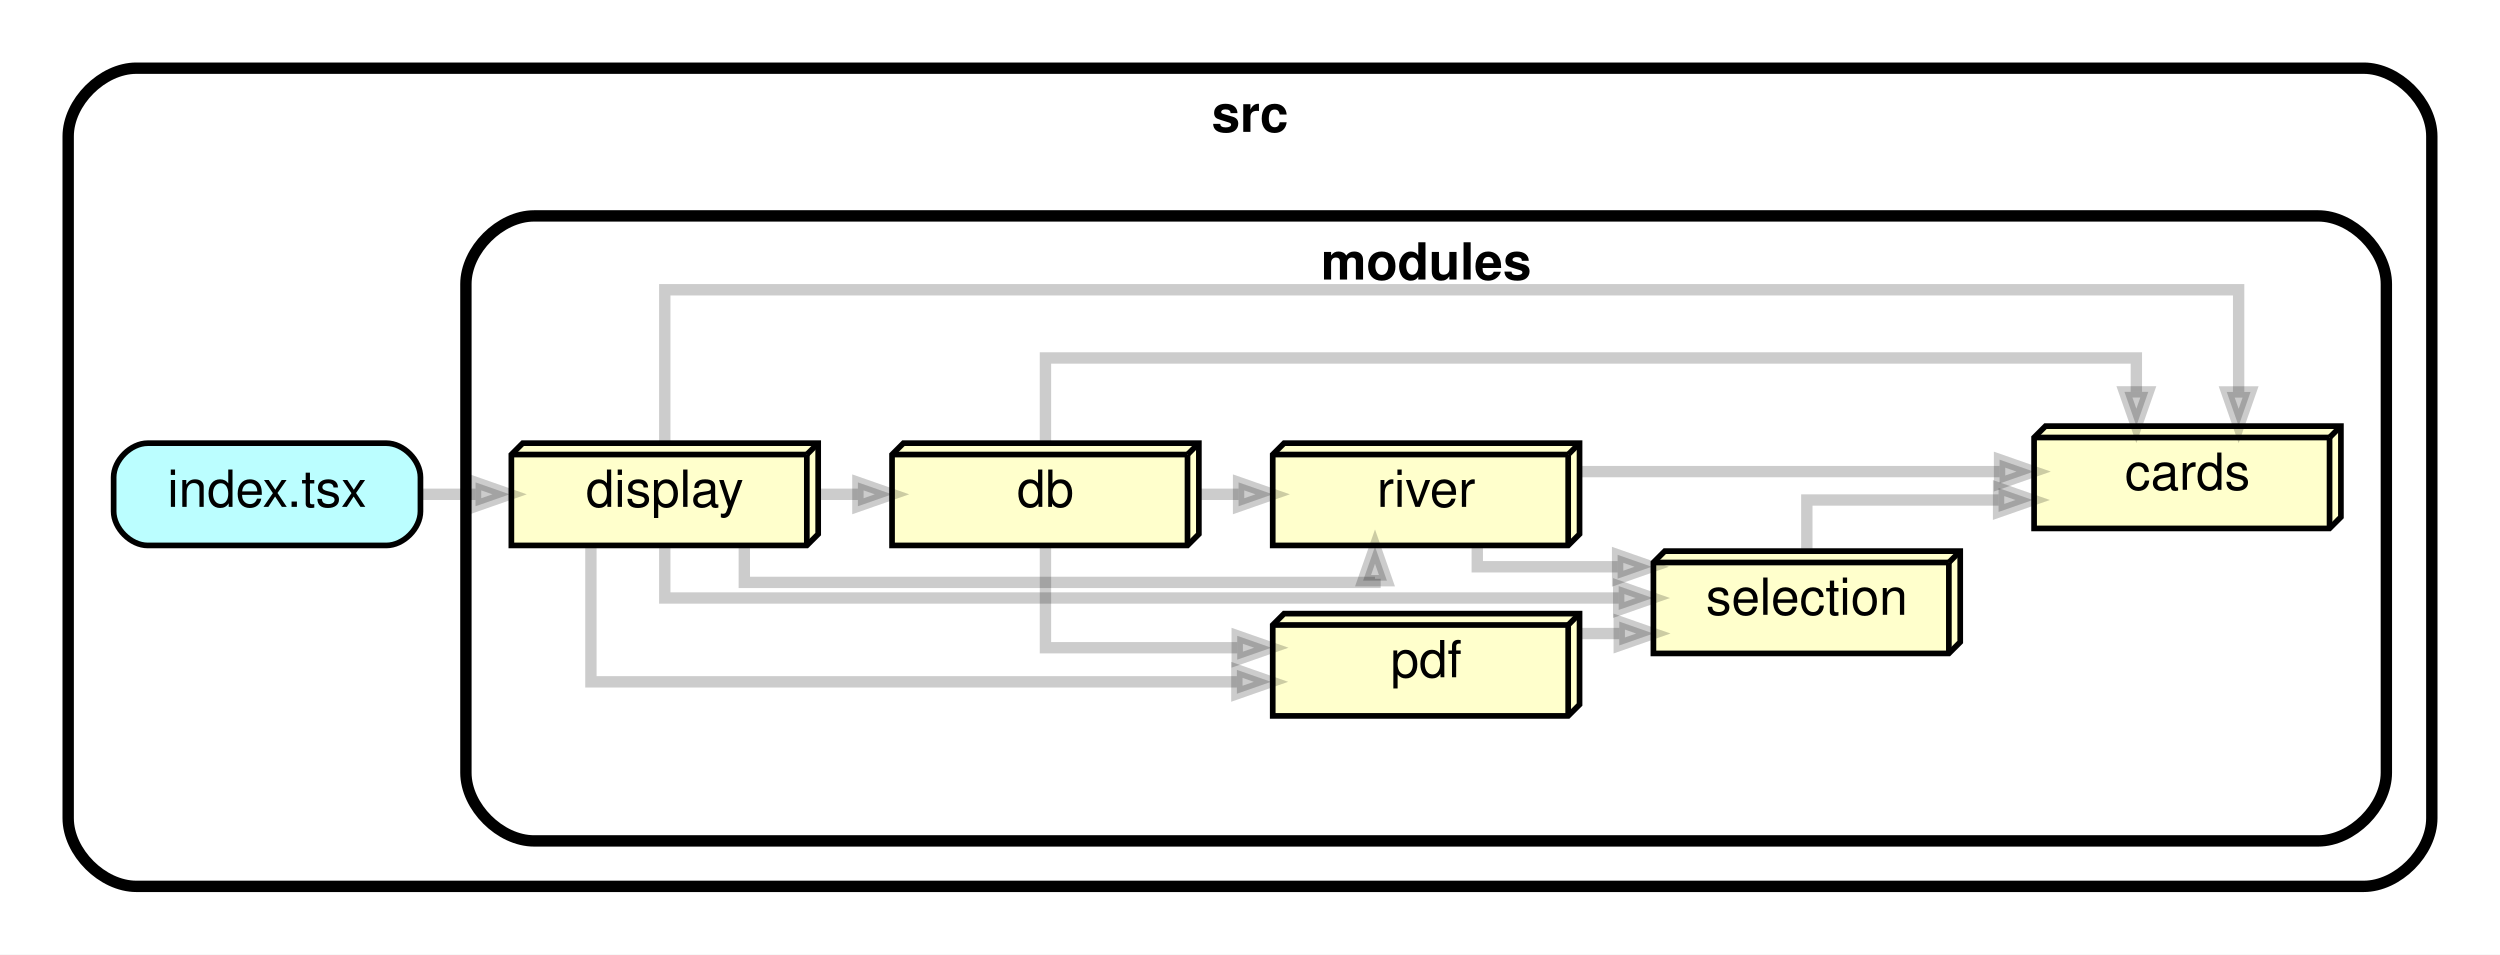
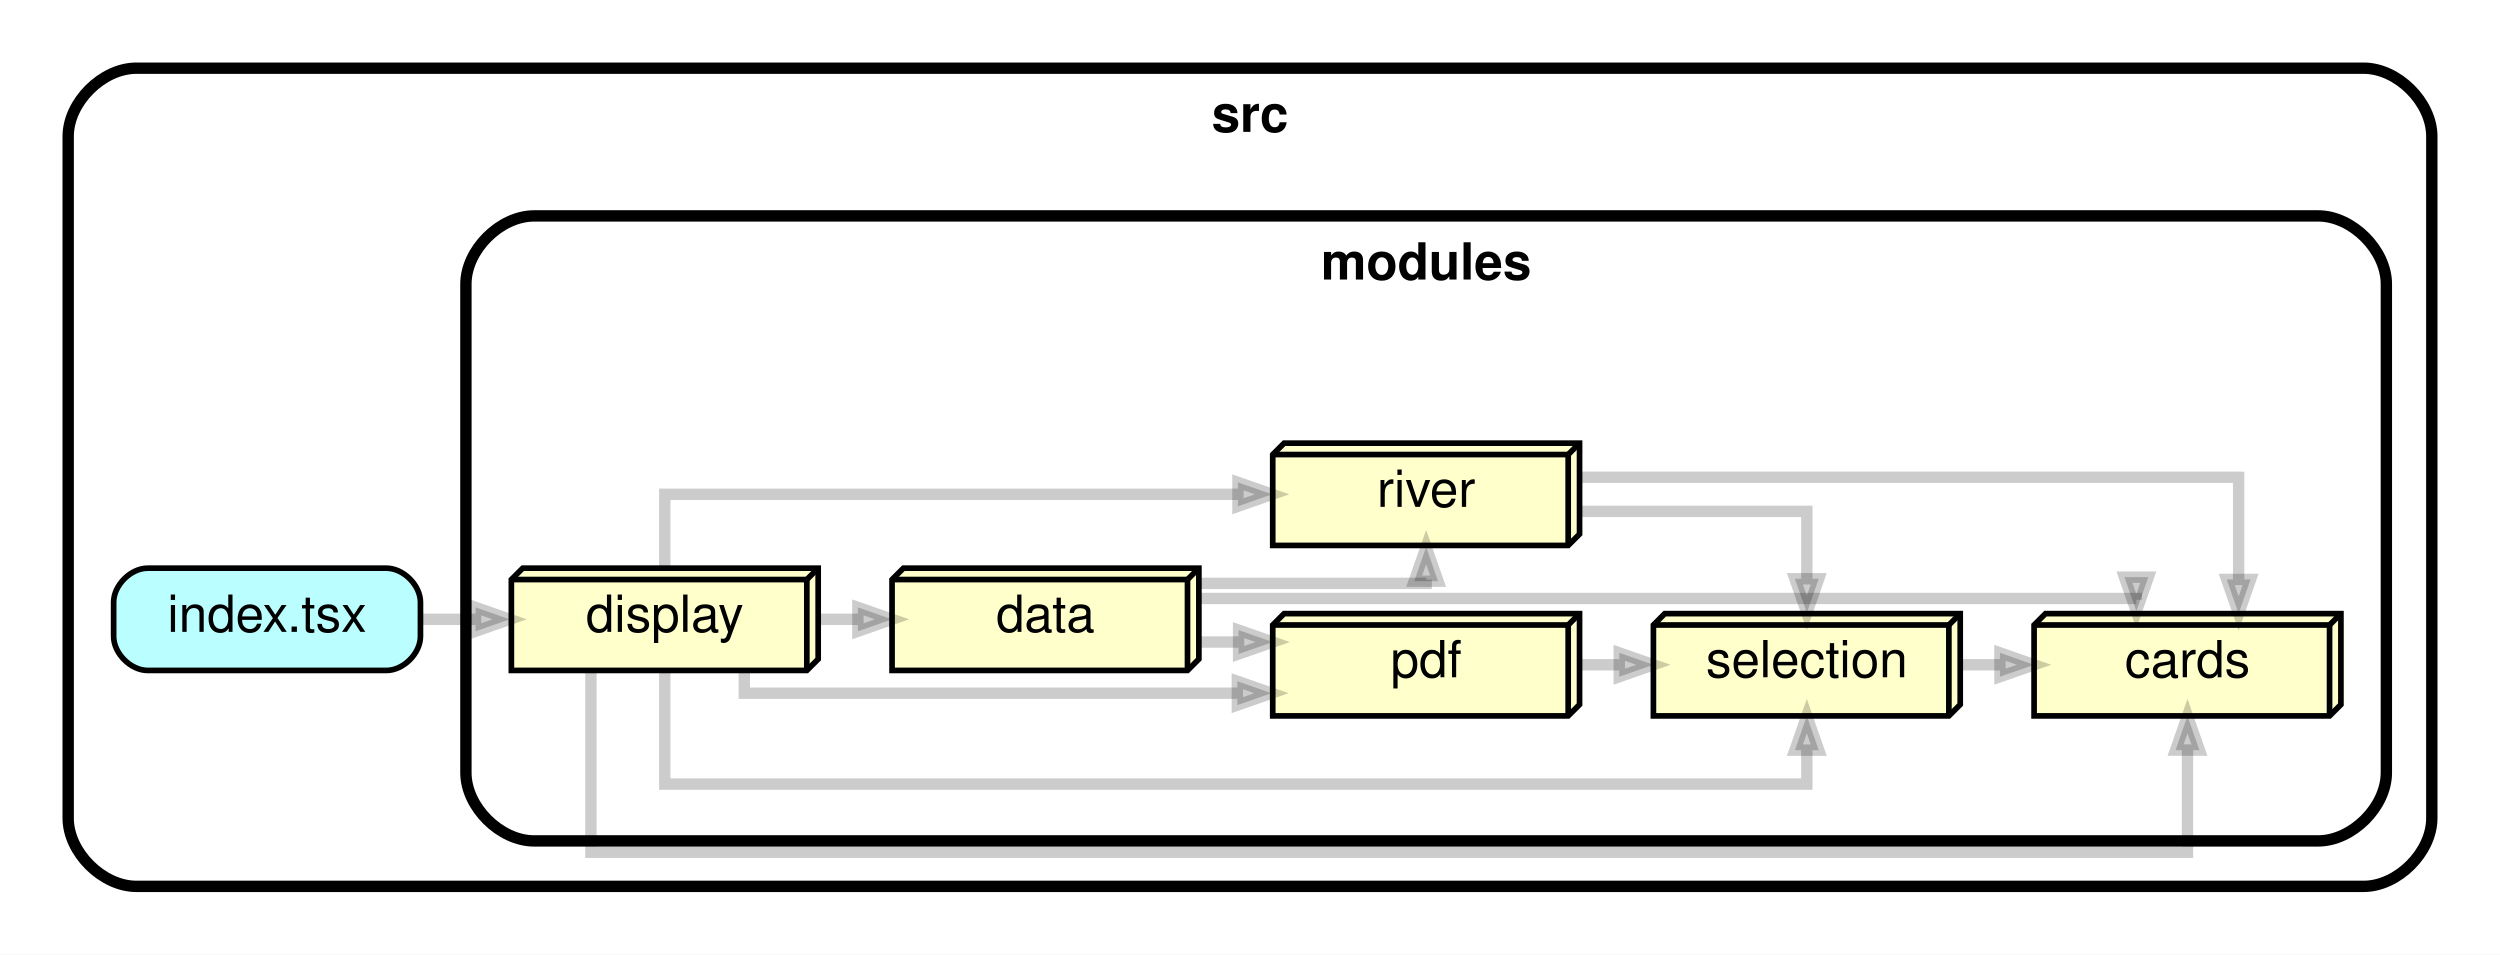
<svg xmlns="http://www.w3.org/2000/svg" xmlns:xlink="http://www.w3.org/1999/xlink" width="440pt" height="168pt" viewBox="0.00 0.00 440.00 168.00">
  <g id="graph0" class="graph" transform="scale(1 1) rotate(0) translate(4 164)">
    <polygon fill="white" stroke="transparent" points="-4,4 -4,-164 436,-164 436,4 -4,4" />
    <g id="clust1" class="cluster">
      <path fill="#ffffff" stroke="black" stroke-width="2" d="M20,-8C20,-8 412,-8 412,-8 418,-8 424,-14 424,-20 424,-20 424,-140 424,-140 424,-146 418,-152 412,-152 412,-152 20,-152 20,-152 14,-152 8,-146 8,-140 8,-140 8,-20 8,-20 8,-14 14,-8 20,-8" />
      <text text-anchor="middle" x="216" y="-140.8" font-family="Helvetica,sans-Serif" font-weight="bold" font-size="9.00">src</text>
    </g>
    <g id="clust2" class="cluster">
      <path fill="#ffffff" stroke="black" stroke-width="2" d="M90,-16C90,-16 404,-16 404,-16 410,-16 416,-22 416,-28 416,-28 416,-114 416,-114 416,-120 410,-126 404,-126 404,-126 90,-126 90,-126 84,-126 78,-120 78,-114 78,-114 78,-28 78,-28 78,-22 84,-16 90,-16" />
      <text text-anchor="middle" x="247" y="-114.8" font-family="Helvetica,sans-Serif" font-weight="bold" font-size="9.00">modules</text>
    </g>
    <g id="node1" class="node">
      <g id="a_node1">
        <a xlink:href="src/index.tsx" xlink:title="index.tsx">
-           <path fill="#bbfeff" stroke="black" d="M64,-86C64,-86 22,-86 22,-86 19,-86 16,-83 16,-80 16,-80 16,-74 16,-74 16,-71 19,-68 22,-68 22,-68 64,-68 64,-68 67,-68 70,-71 70,-74 70,-74 70,-80 70,-80 70,-83 67,-86 64,-86" />
-           <text text-anchor="middle" x="43" y="-74.8" font-family="Helvetica,sans-Serif" font-size="9.00">index.tsx</text>
+           <path fill="#bbfeff" stroke="black" d="M64,-64C64,-64 22,-64 22,-64 19,-64 16,-61 16,-58 16,-58 16,-52 16,-52 16,-49 19,-46 22,-46 22,-46 64,-46 64,-46 67,-46 70,-49 70,-52 70,-52 70,-58 70,-58 70,-61 67,-64 64,-64" />
+           <text text-anchor="middle" x="43" y="-52.8" font-family="Helvetica,sans-Serif" font-size="9.00">index.tsx</text>
        </a>
      </g>
    </g>
    <g id="node2" class="node">
      <g id="a_node2">
        <a xlink:href="src/modules/display" xlink:title="display">
-           <polygon fill="#ffffcc" stroke="black" points="140,-86 88,-86 86,-84 86,-68 138,-68 140,-70 140,-86" />
-           <polyline fill="none" stroke="black" points="138,-84 86,-84 " />
-           <polyline fill="none" stroke="black" points="138,-84 138,-68 " />
-           <polyline fill="none" stroke="black" points="138,-84 140,-86 " />
-           <text text-anchor="middle" x="113" y="-74.8" font-family="Helvetica,sans-Serif" font-size="9.00">display</text>
+           <polygon fill="#ffffcc" stroke="black" points="140,-64 88,-64 86,-62 86,-46 138,-46 140,-48 140,-64" />
+           <polyline fill="none" stroke="black" points="138,-62 86,-62 " />
+           <polyline fill="none" stroke="black" points="138,-62 138,-46 " />
+           <polyline fill="none" stroke="black" points="138,-62 140,-64 " />
+           <text text-anchor="middle" x="113" y="-52.8" font-family="Helvetica,sans-Serif" font-size="9.00">display</text>
        </a>
      </g>
    </g>
    <g id="edge1" class="edge">
-       <path fill="none" stroke="#000000" stroke-width="2" stroke-opacity="0.2" d="M70.26,-77C70.26,-77 79.69,-77 79.69,-77" />
-       <polygon fill="#000000" fill-opacity="0.2" stroke="#000000" stroke-width="2" stroke-opacity="0.2" points="79.7,-79.1 85.69,-77 79.69,-74.9 79.7,-79.1" />
+       <path fill="none" stroke="#000000" stroke-width="2" stroke-opacity="0.2" d="M70.26,-55C70.26,-55 79.69,-55 79.69,-55" />
+       <polygon fill="#000000" fill-opacity="0.2" stroke="#000000" stroke-width="2" stroke-opacity="0.2" points="79.7,-57.1 85.69,-55 79.69,-52.9 79.7,-57.1" />
    </g>
    <g id="node3" class="node">
      <g id="a_node3">
        <a xlink:href="src/modules/cards" xlink:title="cards">
-           <polygon fill="#ffffcc" stroke="black" points="408,-89 356,-89 354,-87 354,-71 406,-71 408,-73 408,-89" />
-           <polyline fill="none" stroke="black" points="406,-87 354,-87 " />
-           <polyline fill="none" stroke="black" points="406,-87 406,-71 " />
-           <polyline fill="none" stroke="black" points="406,-87 408,-89 " />
-           <text text-anchor="middle" x="381" y="-77.8" font-family="Helvetica,sans-Serif" font-size="9.00">cards</text>
+           <polygon fill="#ffffcc" stroke="black" points="408,-56 356,-56 354,-54 354,-38 406,-38 408,-40 408,-56" />
+           <polyline fill="none" stroke="black" points="406,-54 354,-54 " />
+           <polyline fill="none" stroke="black" points="406,-54 406,-38 " />
+           <polyline fill="none" stroke="black" points="406,-54 408,-56 " />
+           <text text-anchor="middle" x="381" y="-44.8" font-family="Helvetica,sans-Serif" font-size="9.00">cards</text>
        </a>
      </g>
    </g>
-     <g id="edge8" class="edge">
-       <path fill="none" stroke="#000000" stroke-width="2" stroke-opacity="0.2" d="M113,-86.08C113,-96.75 113,-113 113,-113 113,-113 390,-113 390,-113 390,-113 390,-95.02 390,-95.02" />
-       <polygon fill="#000000" fill-opacity="0.2" stroke="#000000" stroke-width="2" stroke-opacity="0.2" points="392.1,-95.02 390,-89.02 387.9,-95.02 392.1,-95.02" />
+     <g id="edge5" class="edge">
+       <path fill="none" stroke="#000000" stroke-width="2" stroke-opacity="0.2" d="M100,-45.9C100,-33.82 100,-14 100,-14 100,-14 381,-14 381,-14 381,-14 381,-31.98 381,-31.98" />
+       <polygon fill="#000000" fill-opacity="0.2" stroke="#000000" stroke-width="2" stroke-opacity="0.2" points="378.9,-31.98 381,-37.98 383.1,-31.98 378.9,-31.98" />
    </g>
    <g id="node4" class="node">
      <g id="a_node4">
-         <a xlink:href="src/modules/db" xlink:title="db">
-           <polygon fill="#ffffcc" stroke="black" points="207,-86 155,-86 153,-84 153,-68 205,-68 207,-70 207,-86" />
-           <polyline fill="none" stroke="black" points="205,-84 153,-84 " />
-           <polyline fill="none" stroke="black" points="205,-84 205,-68 " />
-           <polyline fill="none" stroke="black" points="205,-84 207,-86 " />
-           <text text-anchor="middle" x="180" y="-74.8" font-family="Helvetica,sans-Serif" font-size="9.00">db</text>
+         <a xlink:href="src/modules/data" xlink:title="data">
+           <polygon fill="#ffffcc" stroke="black" points="207,-64 155,-64 153,-62 153,-46 205,-46 207,-48 207,-64" />
+           <polyline fill="none" stroke="black" points="205,-62 153,-62 " />
+           <polyline fill="none" stroke="black" points="205,-62 205,-46 " />
+           <polyline fill="none" stroke="black" points="205,-62 207,-64 " />
+           <text text-anchor="middle" x="180" y="-52.8" font-family="Helvetica,sans-Serif" font-size="9.00">data</text>
        </a>
      </g>
    </g>
-     <g id="edge7" class="edge">
-       <path fill="none" stroke="#000000" stroke-width="2" stroke-opacity="0.2" d="M140.25,-77C140.25,-77 146.99,-77 146.99,-77" />
-       <polygon fill="#000000" fill-opacity="0.2" stroke="#000000" stroke-width="2" stroke-opacity="0.2" points="146.99,-79.1 152.99,-77 146.99,-74.9 146.99,-79.1" />
+     <g id="edge9" class="edge">
+       <path fill="none" stroke="#000000" stroke-width="2" stroke-opacity="0.2" d="M140.25,-55C140.25,-55 146.99,-55 146.99,-55" />
+       <polygon fill="#000000" fill-opacity="0.2" stroke="#000000" stroke-width="2" stroke-opacity="0.2" points="146.99,-57.1 152.99,-55 146.99,-52.9 146.99,-57.1" />
    </g>
    <g id="node5" class="node">
      <g id="a_node5">
        <a xlink:href="src/modules/pdf" xlink:title="pdf">
          <polygon fill="#ffffcc" stroke="black" points="274,-56 222,-56 220,-54 220,-38 272,-38 274,-40 274,-56" />
          <polyline fill="none" stroke="black" points="272,-54 220,-54 " />
          <polyline fill="none" stroke="black" points="272,-54 272,-38 " />
          <polyline fill="none" stroke="black" points="272,-54 274,-56 " />
          <text text-anchor="middle" x="247" y="-44.8" font-family="Helvetica,sans-Serif" font-size="9.00">pdf</text>
        </a>
      </g>
    </g>
-     <g id="edge5" class="edge">
-       <path fill="none" stroke="#000000" stroke-width="2" stroke-opacity="0.2" d="M100,-67.98C100,-58.21 100,-44 100,-44 100,-44 213.69,-44 213.69,-44" />
-       <polygon fill="#000000" fill-opacity="0.2" stroke="#000000" stroke-width="2" stroke-opacity="0.2" points="213.69,-46.1 219.69,-44 213.69,-41.9 213.69,-46.1" />
+     <g id="edge8" class="edge">
+       <path fill="none" stroke="#000000" stroke-width="2" stroke-opacity="0.2" d="M127,-45.83C127,-43.68 127,-42 127,-42 127,-42 213.77,-42 213.77,-42" />
+       <polygon fill="#000000" fill-opacity="0.2" stroke="#000000" stroke-width="2" stroke-opacity="0.2" points="213.77,-44.1 219.77,-42 213.77,-39.9 213.77,-44.1" />
    </g>
    <g id="node6" class="node">
      <g id="a_node6">
        <a xlink:href="src/modules/river" xlink:title="river">
          <polygon fill="#ffffcc" stroke="black" points="274,-86 222,-86 220,-84 220,-68 272,-68 274,-70 274,-86" />
          <polyline fill="none" stroke="black" points="272,-84 220,-84 " />
          <polyline fill="none" stroke="black" points="272,-84 272,-68 " />
          <polyline fill="none" stroke="black" points="272,-84 274,-86 " />
          <text text-anchor="middle" x="247" y="-74.8" font-family="Helvetica,sans-Serif" font-size="9.00">river</text>
        </a>
      </g>
    </g>
-     <g id="edge9" class="edge">
-       <path fill="none" stroke="#000000" stroke-width="2" stroke-opacity="0.2" d="M127,-67.8C127,-64.47 127,-61.5 127,-61.5 127,-61.5 238,-61.5 238,-61.5 238,-61.5 238,-62.13 238,-62.13" />
-       <polygon fill="#000000" fill-opacity="0.2" stroke="#000000" stroke-width="2" stroke-opacity="0.2" points="235.9,-61.8 238,-67.8 240.1,-61.8 235.9,-61.8" />
+     <g id="edge7" class="edge">
+       <path fill="none" stroke="#000000" stroke-width="2" stroke-opacity="0.2" d="M113,-64.2C113,-70.23 113,-77 113,-77 113,-77 213.88,-77 213.88,-77" />
+       <polygon fill="#000000" fill-opacity="0.2" stroke="#000000" stroke-width="2" stroke-opacity="0.2" points="213.88,-79.1 219.88,-77 213.88,-74.9 213.88,-79.1" />
    </g>
    <g id="node7" class="node">
      <g id="a_node7">
        <a xlink:href="src/modules/selection" xlink:title="selection">
-           <polygon fill="#ffffcc" stroke="black" points="341,-67 289,-67 287,-65 287,-49 339,-49 341,-51 341,-67" />
-           <polyline fill="none" stroke="black" points="339,-65 287,-65 " />
-           <polyline fill="none" stroke="black" points="339,-65 339,-49 " />
-           <polyline fill="none" stroke="black" points="339,-65 341,-67 " />
-           <text text-anchor="middle" x="314" y="-55.8" font-family="Helvetica,sans-Serif" font-size="9.00">selection</text>
+           <polygon fill="#ffffcc" stroke="black" points="341,-56 289,-56 287,-54 287,-38 339,-38 341,-40 341,-56" />
+           <polyline fill="none" stroke="black" points="339,-54 287,-54 " />
+           <polyline fill="none" stroke="black" points="339,-54 339,-38 " />
+           <polyline fill="none" stroke="black" points="339,-54 341,-56 " />
+           <text text-anchor="middle" x="314" y="-44.8" font-family="Helvetica,sans-Serif" font-size="9.00">selection</text>
        </a>
      </g>
    </g>
    <g id="edge6" class="edge">
-       <path fill="none" stroke="#000000" stroke-width="2" stroke-opacity="0.2" d="M113,-67.88C113,-63.31 113,-58.75 113,-58.75 113,-58.75 280.89,-58.75 280.89,-58.75" />
-       <polygon fill="#000000" fill-opacity="0.2" stroke="#000000" stroke-width="2" stroke-opacity="0.2" points="280.89,-60.85 286.89,-58.75 280.89,-56.65 280.89,-60.85" />
+       <path fill="none" stroke="#000000" stroke-width="2" stroke-opacity="0.2" d="M113,-45.82C113,-37.33 113,-26 113,-26 113,-26 314,-26 314,-26 314,-26 314,-31.97 314,-31.97" />
+       <polygon fill="#000000" fill-opacity="0.2" stroke="#000000" stroke-width="2" stroke-opacity="0.2" points="311.9,-31.97 314,-37.97 316.1,-31.97 311.9,-31.97" />
    </g>
    <g id="edge2" class="edge">
-       <path fill="none" stroke="#000000" stroke-width="2" stroke-opacity="0.2" d="M180,-86.21C180,-92.98 180,-101 180,-101 180,-101 372,-101 372,-101 372,-101 372,-95.03 372,-95.03" />
-       <polygon fill="#000000" fill-opacity="0.2" stroke="#000000" stroke-width="2" stroke-opacity="0.2" points="374.1,-95.03 372,-89.03 369.9,-95.03 374.1,-95.03" />
+       <path fill="none" stroke="#000000" stroke-width="2" stroke-opacity="0.2" d="M207.1,-58.67C260.03,-58.67 372,-58.67 372,-58.67 372,-58.67 372,-58.44 372,-58.44" />
+       <polygon fill="#000000" fill-opacity="0.2" stroke="#000000" stroke-width="2" stroke-opacity="0.2" points="374.1,-62.42 372,-56.42 369.9,-62.42 374.1,-62.42" />
    </g>
    <g id="edge3" class="edge">
-       <path fill="none" stroke="#000000" stroke-width="2" stroke-opacity="0.2" d="M180,-67.86C180,-60.03 180,-50 180,-50 180,-50 213.75,-50 213.75,-50" />
-       <polygon fill="#000000" fill-opacity="0.2" stroke="#000000" stroke-width="2" stroke-opacity="0.2" points="213.75,-52.1 219.75,-50 213.75,-47.9 213.75,-52.1" />
+       <path fill="none" stroke="#000000" stroke-width="2" stroke-opacity="0.2" d="M207.25,-51C207.25,-51 213.99,-51 213.99,-51" />
+       <polygon fill="#000000" fill-opacity="0.2" stroke="#000000" stroke-width="2" stroke-opacity="0.2" points="213.99,-53.1 219.99,-51 213.99,-48.9 213.99,-53.1" />
    </g>
    <g id="edge4" class="edge">
-       <path fill="none" stroke="#000000" stroke-width="2" stroke-opacity="0.2" d="M207.25,-77C207.25,-77 213.99,-77 213.99,-77" />
-       <polygon fill="#000000" fill-opacity="0.2" stroke="#000000" stroke-width="2" stroke-opacity="0.2" points="213.99,-79.1 219.99,-77 213.99,-74.9 213.99,-79.1" />
+       <path fill="none" stroke="#000000" stroke-width="2" stroke-opacity="0.2" d="M207.25,-61.33C225.8,-61.33 247,-61.33 247,-61.33 247,-61.33 247,-61.97 247,-61.97" />
+       <polygon fill="#000000" fill-opacity="0.2" stroke="#000000" stroke-width="2" stroke-opacity="0.2" points="244.9,-61.71 247,-67.71 249.1,-61.71 244.9,-61.71" />
    </g>
    <g id="edge10" class="edge">
-       <path fill="none" stroke="#000000" stroke-width="2" stroke-opacity="0.2" d="M274.25,-52.5C274.25,-52.5 280.99,-52.5 280.99,-52.5" />
-       <polygon fill="#000000" fill-opacity="0.2" stroke="#000000" stroke-width="2" stroke-opacity="0.2" points="280.99,-54.6 286.99,-52.5 280.99,-50.4 280.99,-54.6" />
+       <path fill="none" stroke="#000000" stroke-width="2" stroke-opacity="0.2" d="M274.25,-47C274.25,-47 280.99,-47 280.99,-47" />
+       <polygon fill="#000000" fill-opacity="0.2" stroke="#000000" stroke-width="2" stroke-opacity="0.2" points="280.99,-49.1 286.99,-47 280.99,-44.9 280.99,-49.1" />
    </g>
    <g id="edge11" class="edge">
-       <path fill="none" stroke="#000000" stroke-width="2" stroke-opacity="0.2" d="M274.12,-81C274.12,-81 347.92,-81 347.92,-81" />
-       <polygon fill="#000000" fill-opacity="0.2" stroke="#000000" stroke-width="2" stroke-opacity="0.2" points="347.92,-83.1 353.92,-81 347.92,-78.9 347.92,-83.1" />
+       <path fill="none" stroke="#000000" stroke-width="2" stroke-opacity="0.2" d="M274.23,-80C315.72,-80 390,-80 390,-80 390,-80 390,-62.02 390,-62.02" />
+       <polygon fill="#000000" fill-opacity="0.2" stroke="#000000" stroke-width="2" stroke-opacity="0.2" points="392.1,-62.02 390,-56.02 387.9,-62.02 392.1,-62.02" />
    </g>
    <g id="edge12" class="edge">
-       <path fill="none" stroke="#000000" stroke-width="2" stroke-opacity="0.2" d="M256,-67.73C256,-65.76 256,-64.25 256,-64.25 256,-64.25 280.7,-64.25 280.7,-64.25" />
-       <polygon fill="#000000" fill-opacity="0.2" stroke="#000000" stroke-width="2" stroke-opacity="0.2" points="280.7,-66.35 286.7,-64.25 280.7,-62.15 280.7,-66.35" />
+       <path fill="none" stroke="#000000" stroke-width="2" stroke-opacity="0.2" d="M274.25,-74C292.8,-74 314,-74 314,-74 314,-74 314,-62.14 314,-62.14" />
+       <polygon fill="#000000" fill-opacity="0.2" stroke="#000000" stroke-width="2" stroke-opacity="0.2" points="316.1,-62.14 314,-56.14 311.9,-62.14 316.1,-62.14" />
    </g>
    <g id="edge13" class="edge">
-       <path fill="none" stroke="#000000" stroke-width="2" stroke-opacity="0.2" d="M314,-67.42C314,-71.78 314,-76 314,-76 314,-76 347.75,-76 347.75,-76" />
-       <polygon fill="#000000" fill-opacity="0.2" stroke="#000000" stroke-width="2" stroke-opacity="0.2" points="347.75,-78.1 353.75,-76 347.75,-73.9 347.75,-78.1" />
+       <path fill="none" stroke="#000000" stroke-width="2" stroke-opacity="0.2" d="M341.25,-47C341.25,-47 347.99,-47 347.99,-47" />
+       <polygon fill="#000000" fill-opacity="0.2" stroke="#000000" stroke-width="2" stroke-opacity="0.2" points="347.99,-49.1 353.99,-47 347.99,-44.9 347.99,-49.1" />
    </g>
  </g>
</svg>
